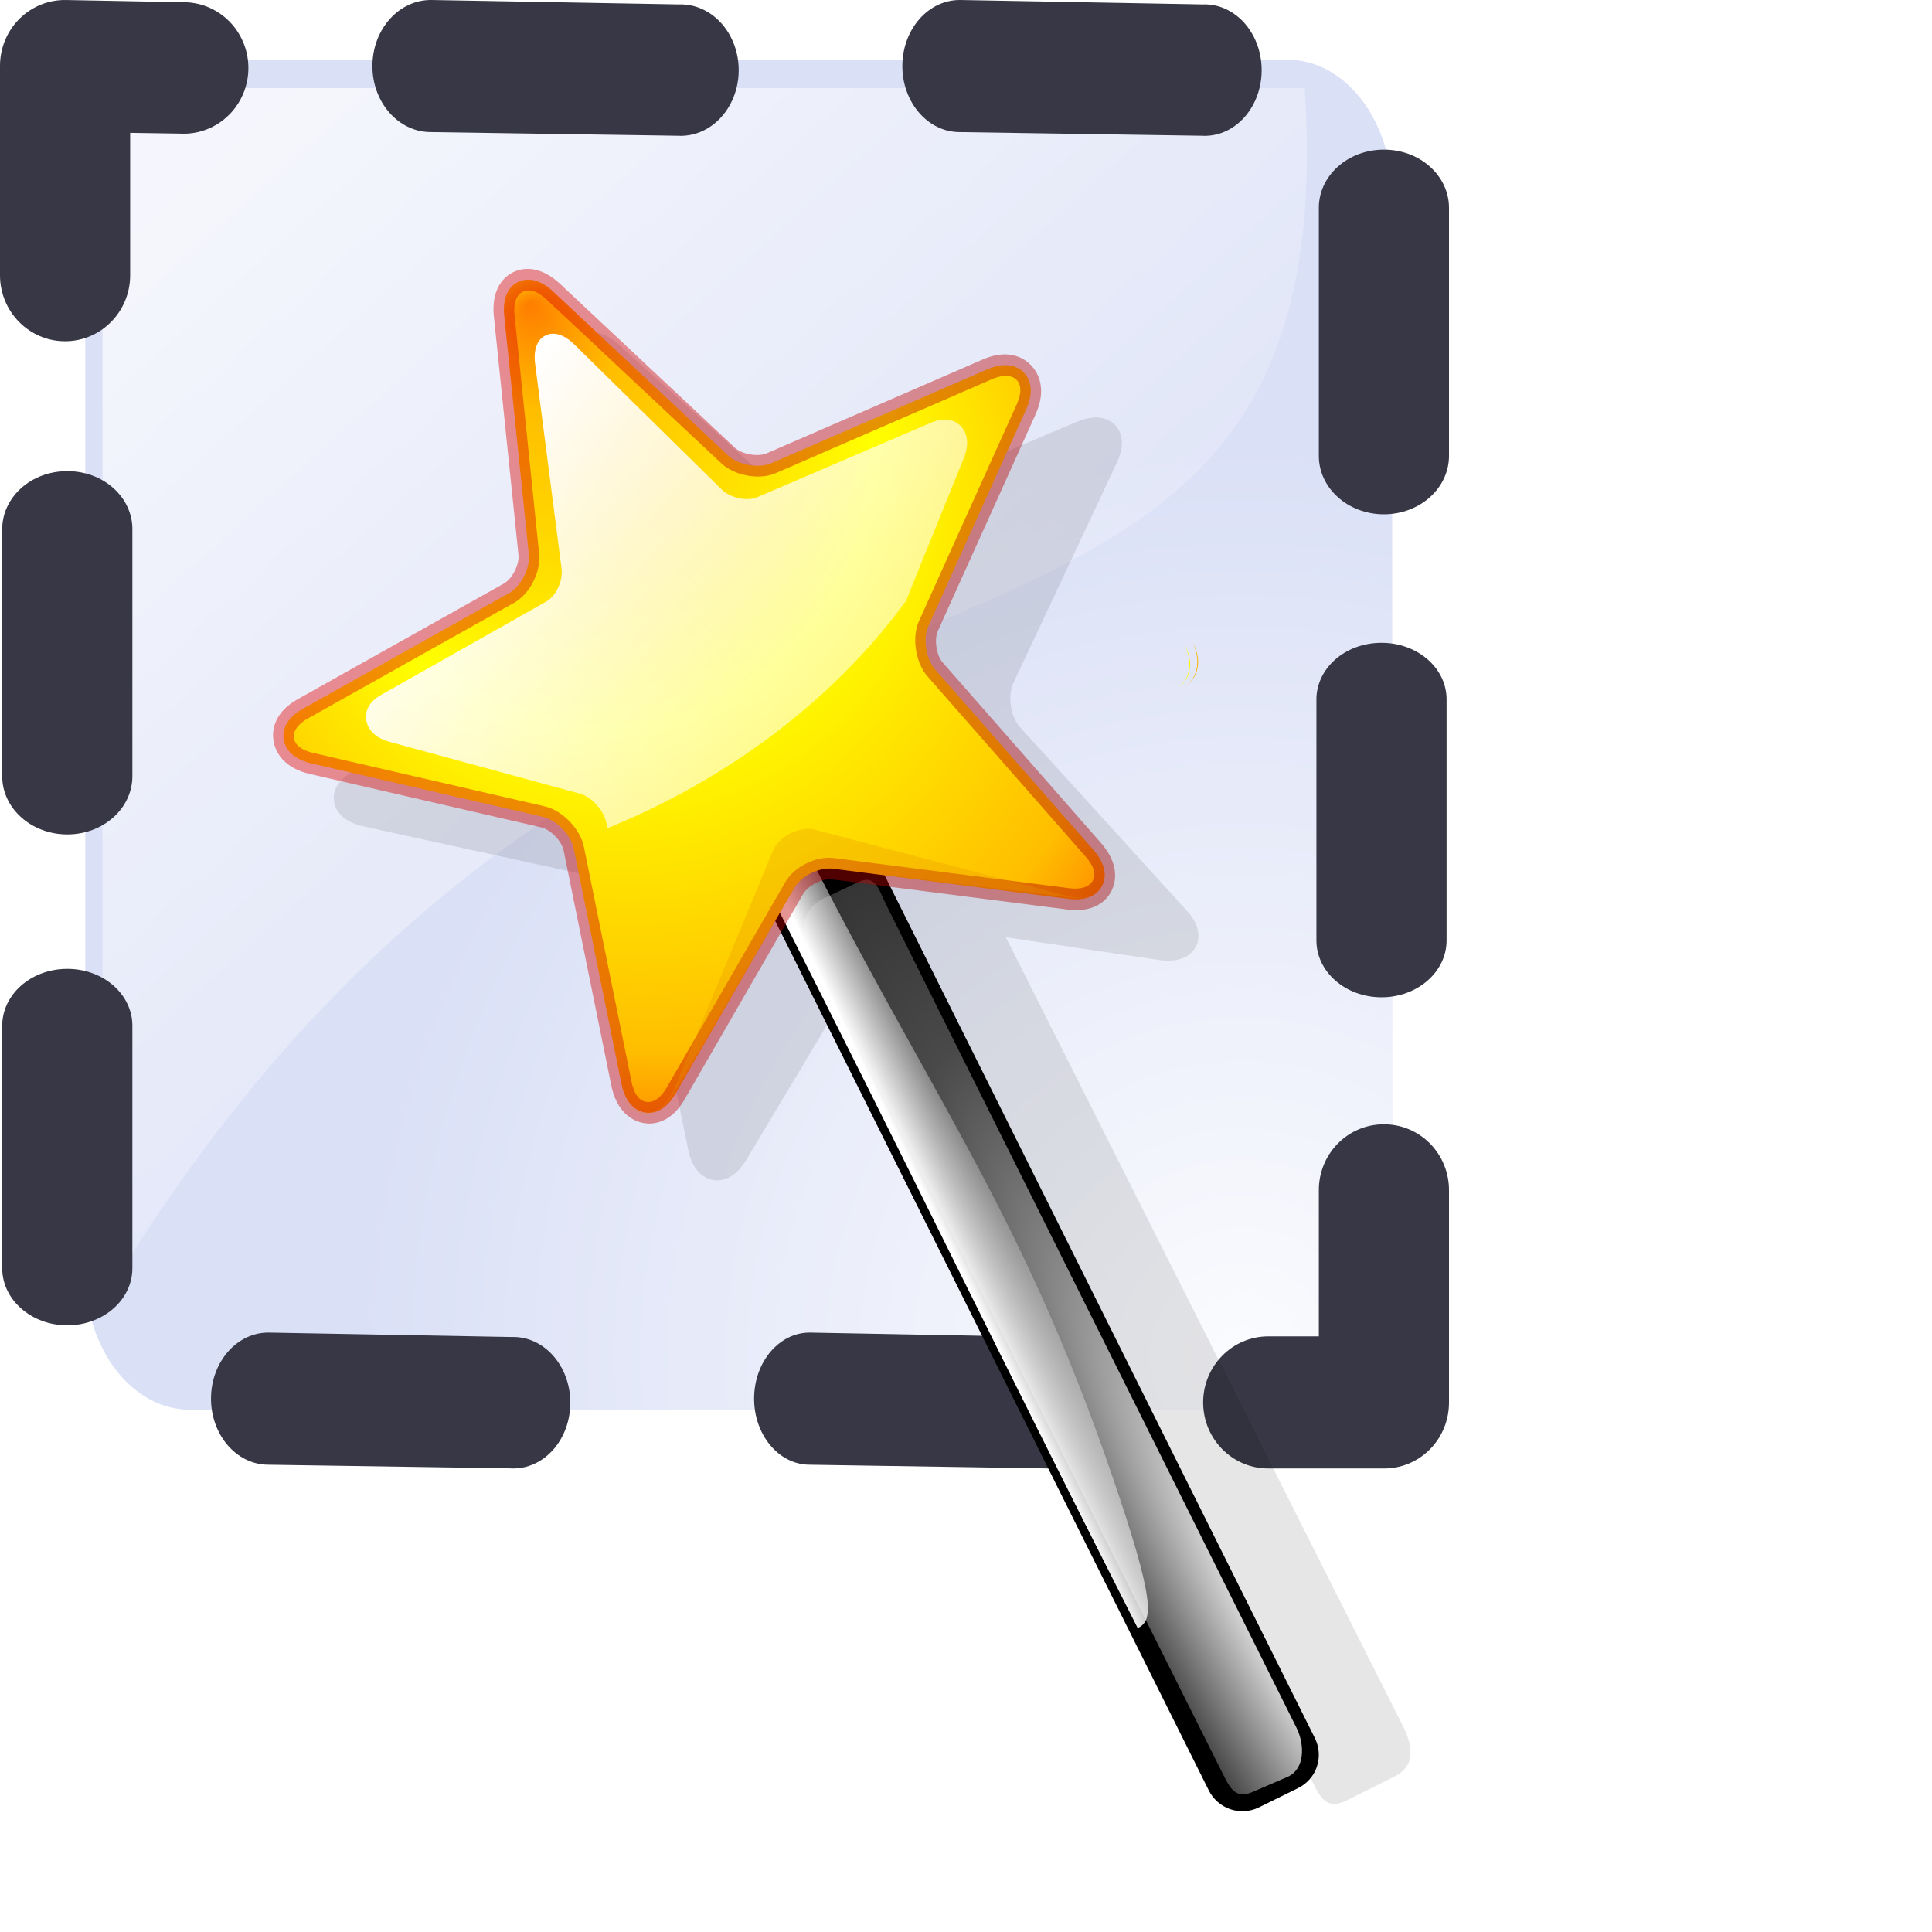
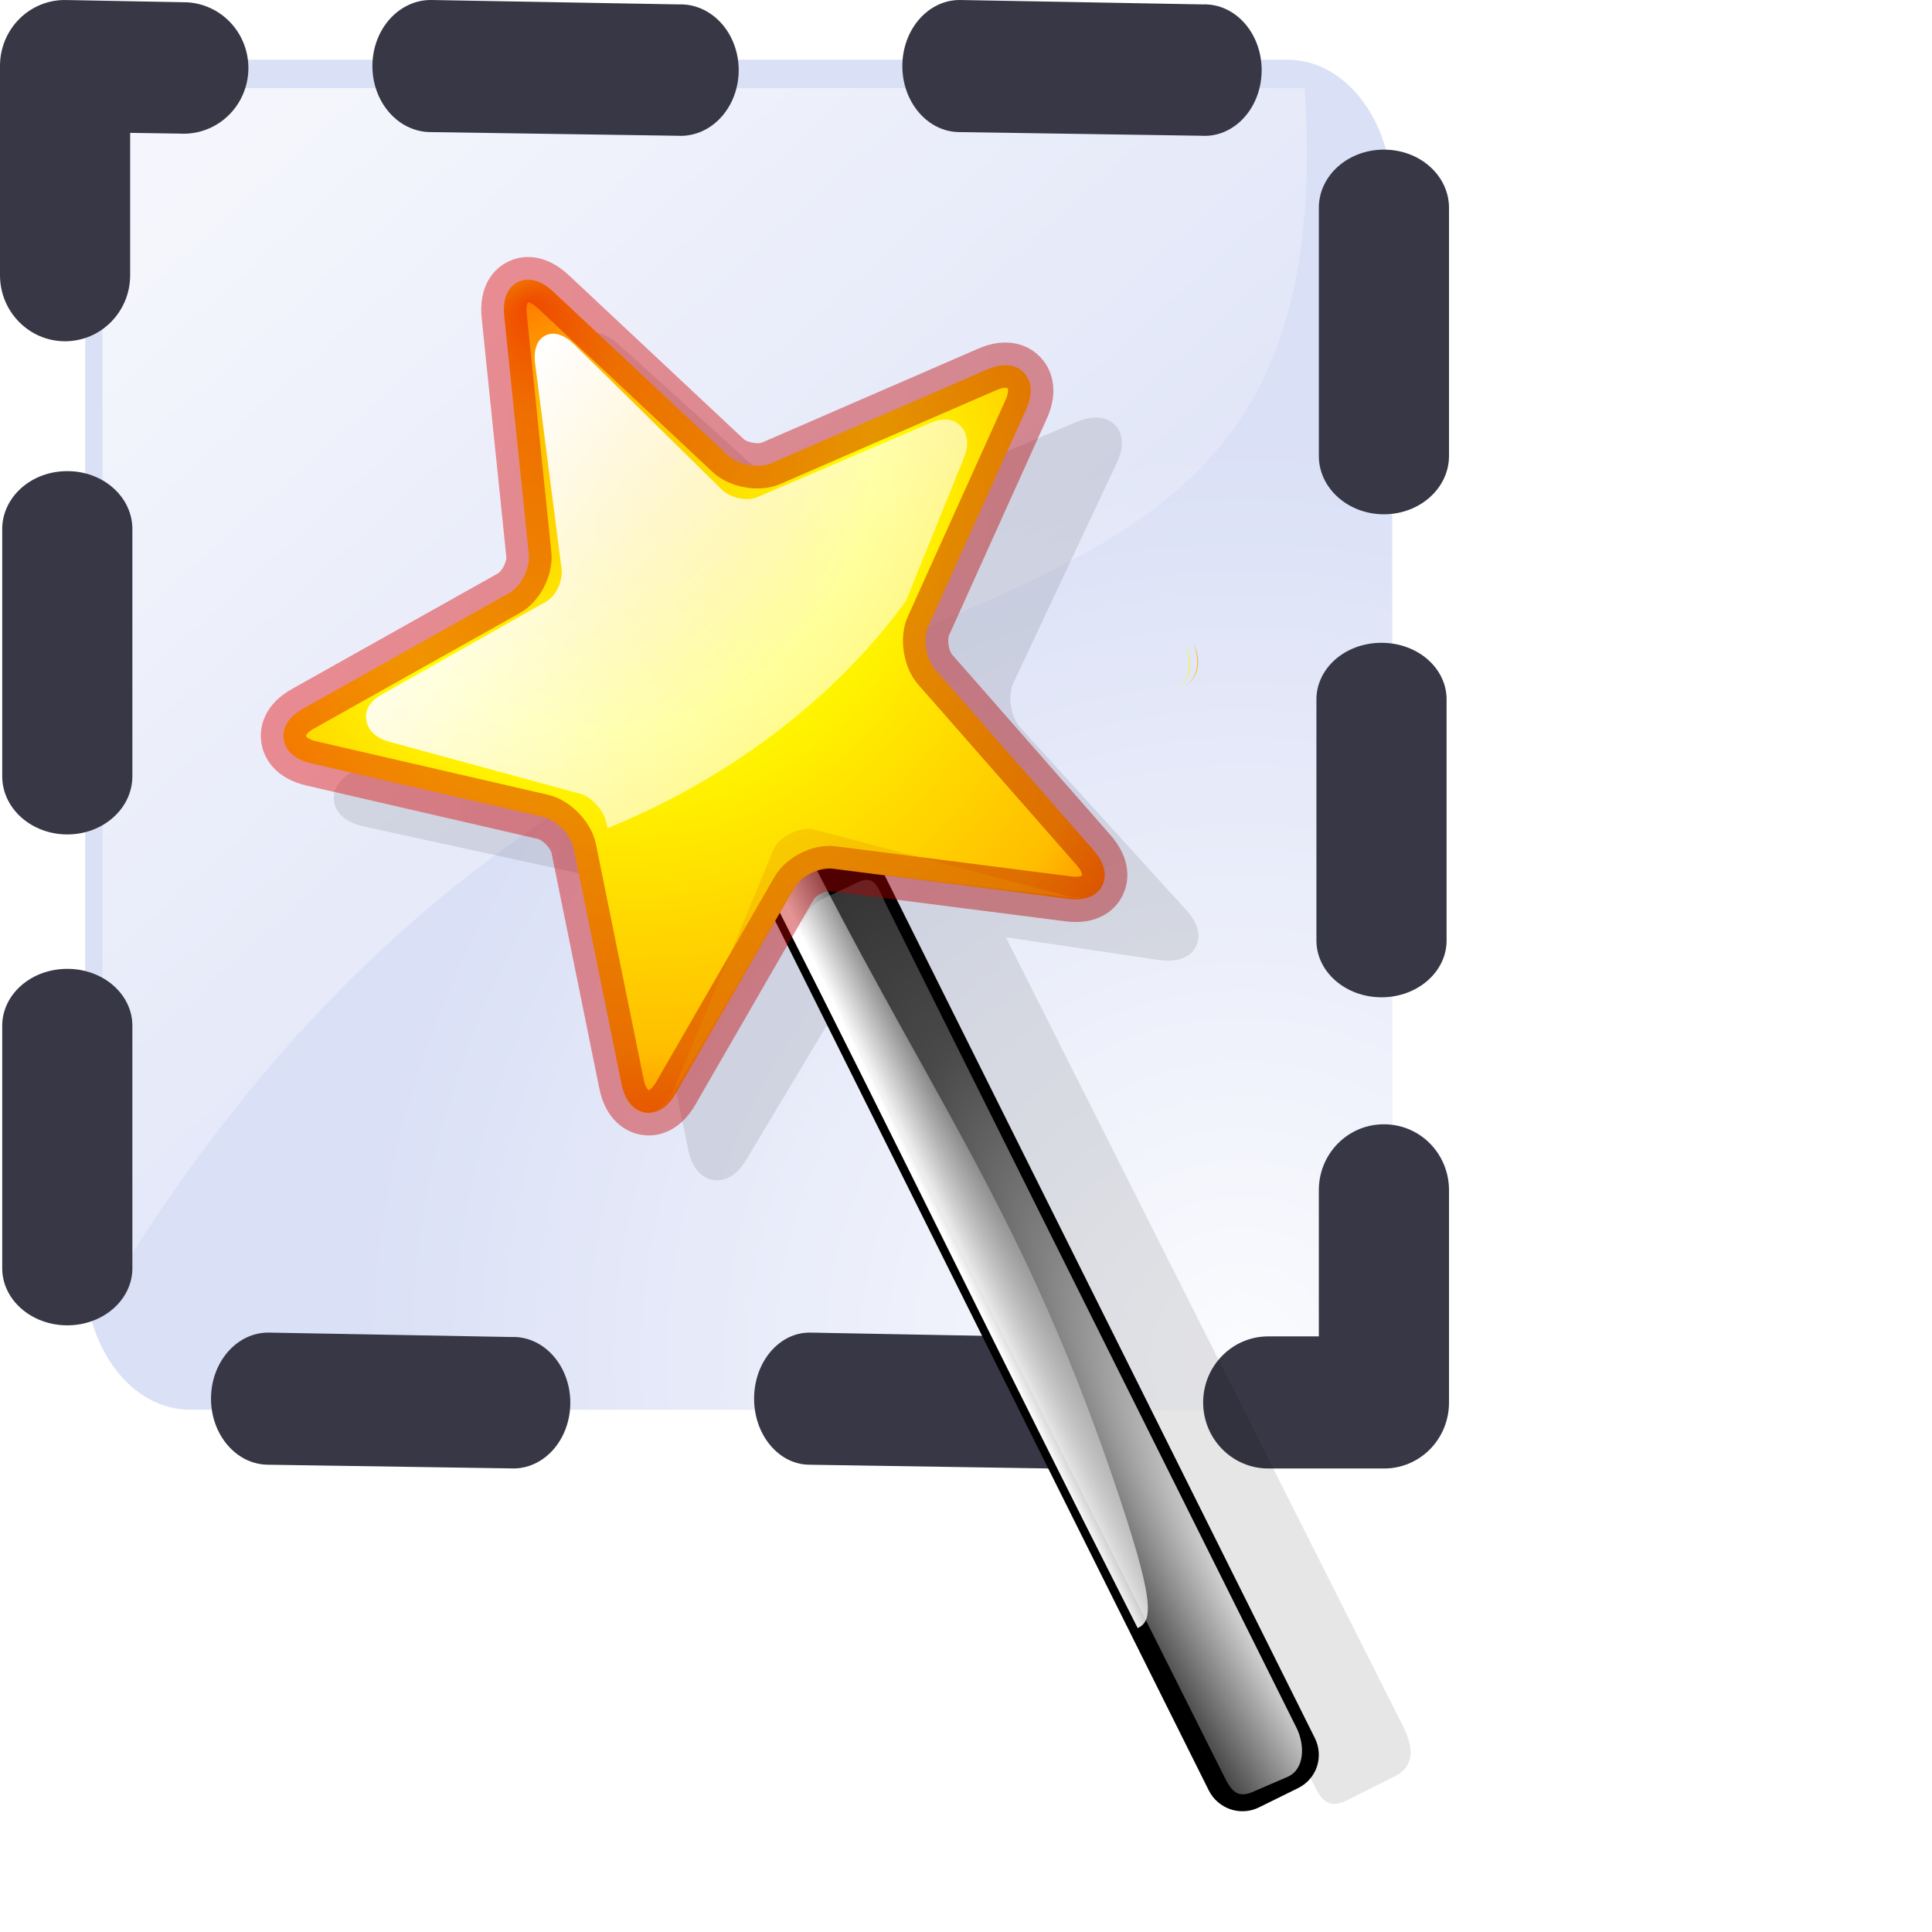
- <svg xmlns="http://www.w3.org/2000/svg" xmlns:xlink="http://www.w3.org/1999/xlink" width="48pt" height="48pt" id="svg6667">
+ <svg xmlns="http://www.w3.org/2000/svg" xmlns:xlink="http://www.w3.org/1999/xlink" id="svg6667" height="48pt" width="48pt">
  <defs id="defs3">
-     <linearGradient y2="139.74" x2="100.606" y1="37.113" x1="100.606" gradientTransform="matrix(0.12861,-6.386046e-2,6.003955e-2,0.117844,48.67348,0.239063)" gradientUnits="userSpaceOnUse" id="linearGradient9044" xlink:href="#XMLID_1_" />
+     <linearGradient xlink:href="#XMLID_1_" id="linearGradient9044" gradientUnits="userSpaceOnUse" gradientTransform="matrix(0.12861,-6.386046e-2,6.003955e-2,0.117844,48.67348,0.239063)" x1="100.606" y1="37.113" x2="100.606" y2="139.74" />
    <linearGradient id="light100to0">
-       <stop id="stop2764" offset="0" style="stop-color:#ffffff;stop-opacity:1;" />
-       <stop id="stop2765" offset="1" style="stop-color:#ffffff;stop-opacity:0;" />
+       <stop style="stop-color:#ffffff;stop-opacity:1;" offset="0" id="stop2764" />
+       <stop style="stop-color:#ffffff;stop-opacity:0;" offset="1" id="stop2765" />
    </linearGradient>
-     <linearGradient y2="436.28" x2="307.076" y1="64.408" x1="146.385" gradientTransform="matrix(9.551850e-2,-3.628389e-2,3.912589e-2,0.105125,27.78007,9.907698)" gradientUnits="userSpaceOnUse" id="linearGradient9043" xlink:href="#light100to0" />
+     <linearGradient xlink:href="#light100to0" id="linearGradient9043" gradientUnits="userSpaceOnUse" gradientTransform="matrix(9.551850e-2,-3.628389e-2,3.912589e-2,0.105125,27.78007,9.907698)" x1="146.385" y1="64.408" x2="307.076" y2="436.28" />
    <linearGradient id="redtodarkred">
-       <stop id="stop3856" offset="0" style="stop-color:#ff0000;stop-opacity:1;" />
-       <stop id="stop3855" offset="1" style="stop-color:#920000;stop-opacity:1;" />
+       <stop style="stop-color:#ff0000;stop-opacity:1;" offset="0" id="stop3856" />
+       <stop style="stop-color:#920000;stop-opacity:1;" offset="1" id="stop3855" />
    </linearGradient>
-     <linearGradient y2="461.308" x2="439.447" y1="27.162" x1="-110.524" gradientTransform="matrix(9.309382e-2,-3.536275e-2,3.639664e-2,9.779137e-2,28.36097,10.40549)" gradientUnits="userSpaceOnUse" id="linearGradient9042" xlink:href="#redtodarkred" />
+     <linearGradient xlink:href="#redtodarkred" id="linearGradient9042" gradientUnits="userSpaceOnUse" gradientTransform="matrix(9.309382e-2,-3.536275e-2,3.639664e-2,9.779137e-2,28.36097,10.40549)" x1="-110.524" y1="27.162" x2="439.447" y2="461.308" />
    <linearGradient id="orangelesstoyelow">
-       <stop id="stop2689" offset="0" style="stop-color:#ff7d00;stop-opacity:1;" />
-       <stop id="stop2690" offset="0.254" style="stop-color:#ffbe00;stop-opacity:1;" />
-       <stop id="stop2691" offset="1" style="stop-color:#ffff00;stop-opacity:1;" />
+       <stop style="stop-color:#ff7d00;stop-opacity:1;" offset="0" id="stop2689" />
+       <stop style="stop-color:#ffbe00;stop-opacity:1;" offset="0.254" id="stop2690" />
+       <stop style="stop-color:#ffff00;stop-opacity:1;" offset="1" id="stop2691" />
    </linearGradient>
-     <radialGradient r="117.686" fy="25.391" fx="189.436" cy="103.611" cx="186.754" spreadMethod="reflect" gradientTransform="matrix(9.250725e-2,-3.513989e-2,3.662747e-2,9.841177e-2,28.36097,10.40549)" gradientUnits="userSpaceOnUse" id="radialGradient9041" xlink:href="#orangelesstoyelow" />
-     <linearGradient y2="139.74" x2="100.606" y1="37.113" x1="100.606" gradientUnits="userSpaceOnUse" id="XMLID_1_">
-       <stop id="stop9" style="stop-color:#FFA700" offset="0" />
-       <stop id="stop11" style="stop-color:#FFFF00" offset="0.691" />
-       <stop id="stop13" style="stop-color:#FFFC00" offset="0.792" />
-       <stop id="stop15" style="stop-color:#FFF400" offset="0.855" />
-       <stop id="stop17" style="stop-color:#FFE500" offset="0.907" />
-       <stop id="stop19" style="stop-color:#FFD100" offset="0.953" />
-       <stop id="stop21" style="stop-color:#FFB700" offset="0.995" />
-       <stop id="stop23" style="stop-color:#FFB300" offset="1" />
-       <midPointStop id="midPointStop25" style="stop-color:#FFA700" offset="0" />
-       <midPointStop id="midPointStop27" style="stop-color:#FFA700" offset="0.5" />
-       <midPointStop id="midPointStop29" style="stop-color:#FFFF00" offset="0.691" />
-       <midPointStop id="midPointStop31" style="stop-color:#FFFF00" offset="0.795" />
-       <midPointStop id="midPointStop33" style="stop-color:#FFB300" offset="1" />
+     <radialGradient xlink:href="#orangelesstoyelow" id="radialGradient9041" gradientUnits="userSpaceOnUse" gradientTransform="matrix(9.250725e-2,-3.513989e-2,3.662747e-2,9.841177e-2,28.36097,10.40549)" spreadMethod="reflect" cx="186.754" cy="103.611" fx="189.436" fy="25.391" r="117.686" />
+     <linearGradient id="XMLID_1_" gradientUnits="userSpaceOnUse" x1="100.606" y1="37.113" x2="100.606" y2="139.74">
+       <stop offset="0" style="stop-color:#FFA700" id="stop9" />
+       <stop offset="0.691" style="stop-color:#FFFF00" id="stop11" />
+       <stop offset="0.792" style="stop-color:#FFFC00" id="stop13" />
+       <stop offset="0.855" style="stop-color:#FFF400" id="stop15" />
+       <stop offset="0.907" style="stop-color:#FFE500" id="stop17" />
+       <stop offset="0.953" style="stop-color:#FFD100" id="stop19" />
+       <stop offset="0.995" style="stop-color:#FFB700" id="stop21" />
+       <stop offset="1" style="stop-color:#FFB300" id="stop23" />
+       <midPointStop offset="0" style="stop-color:#FFA700" id="midPointStop25" />
+       <midPointStop offset="0.5" style="stop-color:#FFA700" id="midPointStop27" />
+       <midPointStop offset="0.691" style="stop-color:#FFFF00" id="midPointStop29" />
+       <midPointStop offset="0.795" style="stop-color:#FFFF00" id="midPointStop31" />
+       <midPointStop offset="1" style="stop-color:#FFB300" id="midPointStop33" />
    </linearGradient>
-     <linearGradient y2="139.74" x2="100.606" y1="37.113" x1="100.606" gradientTransform="matrix(0.380689,-0.189029,0.183421,0.360017,48.0261,-0.411723)" gradientUnits="userSpaceOnUse" id="linearGradient9040" xlink:href="#XMLID_1_" />
+     <linearGradient xlink:href="#XMLID_1_" id="linearGradient9040" gradientUnits="userSpaceOnUse" gradientTransform="matrix(0.380689,-0.189029,0.183421,0.360017,48.0261,-0.411723)" x1="100.606" y1="37.113" x2="100.606" y2="139.74" />
    <linearGradient id="light75to0">
-       <stop id="stop2769" offset="0" style="stop-color:#ffffff;stop-opacity:0.729;" />
-       <stop id="stop2770" offset="1" style="stop-color:#ffffff;stop-opacity:0;" />
+       <stop style="stop-color:#ffffff;stop-opacity:0.729;" offset="0" id="stop2769" />
+       <stop style="stop-color:#ffffff;stop-opacity:0;" offset="1" id="stop2770" />
    </linearGradient>
-     <linearGradient y2="41.796" x2="14.965" y1="21.674" x1="5.683" gradientTransform="matrix(1.104176,4.685122e-16,3.725078e-17,0.490191,43.76188,12.01201)" gradientUnits="userSpaceOnUse" id="linearGradient9039" xlink:href="#light75to0" />
-     <linearGradient y2="-4.401" x2="122.966" y1="0.764" x1="117.481" gradientTransform="matrix(0.583981,-5.632389e-2,0.240585,1.738144,24.49778,48.99001)" gradientUnits="userSpaceOnUse" id="linearGradient9038" xlink:href="#light100to25to0" />
+     <linearGradient xlink:href="#light75to0" id="linearGradient9039" gradientUnits="userSpaceOnUse" gradientTransform="matrix(1.104176,4.685122e-16,3.725078e-17,0.490191,43.76188,12.01201)" x1="5.683" y1="21.674" x2="14.965" y2="41.796" />
+     <linearGradient xlink:href="#light100to25to0" id="linearGradient9038" gradientUnits="userSpaceOnUse" gradientTransform="matrix(0.583981,-5.632389e-2,0.240585,1.738144,24.49778,48.99001)" x1="117.481" y1="0.764" x2="122.966" y2="-4.401" />
    <linearGradient id="light100to25to0">
-       <stop id="stop2785" offset="0" style="stop-color:#ffffff;stop-opacity:1;" />
-       <stop id="stop2786" offset="0.5" style="stop-color:#ffffff;stop-opacity:0.287;" />
-       <stop id="stop2787" offset="1" style="stop-color:#ffffff;stop-opacity:0;" />
+       <stop style="stop-color:#ffffff;stop-opacity:1;" offset="0" id="stop2785" />
+       <stop style="stop-color:#ffffff;stop-opacity:0.287;" offset="0.5" id="stop2786" />
+       <stop style="stop-color:#ffffff;stop-opacity:0;" offset="1" id="stop2787" />
    </linearGradient>
-     <radialGradient r="35.001" fy="30.824" fx="151.53" cy="30.824" cx="151.53" gradientTransform="matrix(0.407853,-0.182096,0.912747,2.044345,1.983478e-13,8.446378e-14)" gradientUnits="userSpaceOnUse" id="radialGradient9037" xlink:href="#light100to25to0" />
+     <radialGradient xlink:href="#light100to25to0" id="radialGradient9037" gradientUnits="userSpaceOnUse" gradientTransform="matrix(0.407853,-0.182096,0.912747,2.044345,1.983478e-13,8.446378e-14)" cx="151.53" cy="30.824" fx="151.53" fy="30.824" r="35.001" />
    <linearGradient id="light90to0">
-       <stop style="stop-color:#ffffff;stop-opacity:0.908;" offset="0" id="stop1890" />
-       <stop style="stop-color:#ffffff;stop-opacity:0;" offset="1" id="stop1892" />
+       <stop id="stop1890" offset="0" style="stop-color:#ffffff;stop-opacity:0.908;" />
+       <stop id="stop1892" offset="1" style="stop-color:#ffffff;stop-opacity:0;" />
    </linearGradient>
-     <linearGradient xlink:href="#light90to0" id="linearGradient9512" gradientTransform="matrix(0.996235,0,0,1.003779,-3.391159,1)" x1="10.878" y1="4.549" x2="39.857" y2="36.874" gradientUnits="userSpaceOnUse" />
-     <radialGradient xlink:href="#light90to0" id="radialGradient10280" gradientTransform="matrix(0.983903,0,0,1.01636,-4,0)" cx="48.488" cy="46.914" fx="48.488" fy="46.914" r="31.678" gradientUnits="userSpaceOnUse" />
-     <linearGradient xlink:href="#light90to0" id="linearGradient1404" gradientUnits="userSpaceOnUse" gradientTransform="matrix(0.996235,0,0,1.003779,-3.391159,1)" x1="10.878" y1="4.549" x2="39.857" y2="36.874" />
-     <radialGradient xlink:href="#light90to0" id="radialGradient1406" gradientUnits="userSpaceOnUse" gradientTransform="matrix(0.983903,0,0,1.01636,-4,1.604619e-16)" cx="48.488" cy="46.914" fx="48.488" fy="46.914" r="31.678" />
-     <radialGradient xlink:href="#light100to25to0" id="radialGradient1408" gradientUnits="userSpaceOnUse" gradientTransform="matrix(0.407853,-0.182096,0.912747,2.044345,2.081419e-13,1.001596e-13)" cx="151.53" cy="30.824" fx="151.53" fy="30.824" r="35.001" />
-     <linearGradient xlink:href="#light100to25to0" id="linearGradient1410" gradientUnits="userSpaceOnUse" gradientTransform="matrix(0.583981,-5.632389e-2,0.240585,1.738144,24.49778,48.99001)" x1="117.481" y1="0.764" x2="122.966" y2="-4.401" />
-     <linearGradient xlink:href="#light75to0" id="linearGradient1412" gradientUnits="userSpaceOnUse" gradientTransform="matrix(1.104176,4.714303e-16,6.190251e-17,0.490191,43.76188,12.01201)" x1="5.683" y1="21.674" x2="14.965" y2="41.796" />
-     <linearGradient xlink:href="#XMLID_1_" id="linearGradient1414" gradientUnits="userSpaceOnUse" gradientTransform="matrix(0.380689,-0.189029,0.183421,0.360017,48.0261,-0.411723)" x1="100.606" y1="37.113" x2="100.606" y2="139.74" />
-     <radialGradient xlink:href="#orangelesstoyelow" id="radialGradient1416" gradientUnits="userSpaceOnUse" gradientTransform="matrix(9.914550e-2,-4.996130e-2,4.628456e-2,9.219560e-2,57.83302,14.82406)" spreadMethod="reflect" cx="186.754" cy="103.611" fx="189.436" fy="25.391" r="117.686" />
-     <linearGradient xlink:href="#redtodarkred" id="linearGradient1418" gradientUnits="userSpaceOnUse" gradientTransform="matrix(9.977416e-2,-5.027814e-2,4.599285e-2,9.161437e-2,57.83302,14.82406)" x1="-110.524" y1="27.162" x2="439.447" y2="461.308" />
-     <linearGradient xlink:href="#light100to0" id="linearGradient1420" gradientUnits="userSpaceOnUse" gradientTransform="matrix(9.551850e-2,-3.628389e-2,3.912589e-2,0.105125,27.78007,9.907698)" x1="146.385" y1="64.408" x2="307.076" y2="436.28" />
-     <linearGradient xlink:href="#XMLID_1_" id="linearGradient1422" gradientUnits="userSpaceOnUse" gradientTransform="matrix(0.12861,-6.386046e-2,6.003955e-2,0.117844,48.67348,0.239063)" x1="100.606" y1="37.113" x2="100.606" y2="139.74" />
-     <linearGradient xlink:href="#light90to0" id="linearGradient1449" gradientUnits="userSpaceOnUse" gradientTransform="matrix(0.996235,0,0,1.003779,-3.391159,1)" x1="10.878" y1="4.549" x2="39.857" y2="36.874" />
-     <radialGradient xlink:href="#light90to0" id="radialGradient1451" gradientUnits="userSpaceOnUse" gradientTransform="matrix(0.983903,0,0,1.01636,-4,1.906434e-16)" cx="48.488" cy="46.914" fx="48.488" fy="46.914" r="31.678" />
+     <linearGradient gradientUnits="userSpaceOnUse" y2="36.874" x2="39.857" y1="4.549" x1="10.878" gradientTransform="matrix(0.996235,0,0,1.003779,-3.391159,1)" id="linearGradient9512" xlink:href="#light90to0" />
+     <radialGradient gradientUnits="userSpaceOnUse" r="31.678" fy="46.914" fx="48.488" cy="46.914" cx="48.488" gradientTransform="matrix(0.983903,0,0,1.01636,-4,0)" id="radialGradient10280" xlink:href="#light90to0" />
+     <linearGradient y2="36.874" x2="39.857" y1="4.549" x1="10.878" gradientTransform="matrix(0.996235,0,0,1.003779,-3.391159,1)" gradientUnits="userSpaceOnUse" id="linearGradient1404" xlink:href="#light90to0" />
+     <radialGradient r="31.678" fy="46.914" fx="48.488" cy="46.914" cx="48.488" gradientTransform="matrix(0.983903,0,0,1.01636,-4,1.604619e-16)" gradientUnits="userSpaceOnUse" id="radialGradient1406" xlink:href="#light90to0" />
+     <linearGradient y2="36.874" x2="39.857" y1="4.549" x1="10.878" gradientTransform="matrix(0.996235,0,0,1.003779,-3.391159,1)" gradientUnits="userSpaceOnUse" id="linearGradient1449" xlink:href="#light90to0" />
+     <radialGradient r="31.678" fy="46.914" fx="48.488" cy="46.914" cx="48.488" gradientTransform="matrix(0.983903,0,0,1.01636,-4,1.906434e-16)" gradientUnits="userSpaceOnUse" id="radialGradient1451" xlink:href="#light90to0" />
+     <linearGradient y2="139.74" x2="100.606" y1="37.113" x1="100.606" gradientTransform="matrix(8.790206e-2,-4.397320e-2,4.402614e-2,8.551897e-2,-2.824205,4.263489)" gradientUnits="userSpaceOnUse" id="linearGradient1373" xlink:href="#XMLID_1_" />
+     <linearGradient y2="436.28" x2="307.076" y1="64.408" x1="146.385" gradientTransform="matrix(6.995425e-2,-3.554481e-2,3.628411e-2,7.145929e-2,3.352522,14.5743)" gradientUnits="userSpaceOnUse" id="linearGradient1376" xlink:href="#light100to0" />
+     <radialGradient r="117.686" fy="25.391" fx="189.436" cy="103.611" cx="186.754" spreadMethod="reflect" gradientTransform="matrix(6.774892e-2,-3.442414e-2,3.396713e-2,6.689590e-2,3.82363,14.87319)" gradientUnits="userSpaceOnUse" id="radialGradient1379" xlink:href="#orangelesstoyelow" />
+     <linearGradient y2="461.308" x2="439.447" y1="27.162" x1="-110.524" gradientTransform="matrix(6.817850e-2,-3.464245e-2,3.375305e-2,6.647417e-2,3.82363,14.87319)" gradientUnits="userSpaceOnUse" id="linearGradient1381" xlink:href="#redtodarkred" />
+     <linearGradient y2="139.74" x2="100.606" y1="37.113" x1="100.606" gradientTransform="matrix(0.260192,-0.130162,0.1345,0.261263,-3.286365,3.786571)" gradientUnits="userSpaceOnUse" id="linearGradient1384" xlink:href="#XMLID_1_" />
+     <linearGradient y2="41.796" x2="14.965" y1="21.674" x1="5.683" gradientTransform="matrix(0.835329,-0.110198,3.117020e-2,0.351418,15.57686,14.48787)" gradientUnits="userSpaceOnUse" id="linearGradient1387" xlink:href="#light75to0" />
+     <linearGradient y2="-4.401" x2="122.966" y1="0.764" x1="117.481" gradientTransform="matrix(0.40387,-3.186289e-2,0.202056,1.251879,-18.60353,38.92099)" gradientUnits="userSpaceOnUse" id="linearGradient1390" xlink:href="#light100to25to0" />
+     <radialGradient r="35.001" fy="30.824" fx="151.53" cy="30.824" cx="151.53" gradientTransform="matrix(0.201201,-0.119627,0.66123,1.141715,-7.922129,37.75689)" gradientUnits="userSpaceOnUse" id="radialGradient1393" xlink:href="#light100to25to0" />
  </defs>
  <g id="layer1">
-     <g id="g1358" transform="matrix(0.941176,0,0,0.941176,-2.108238e-7,9.521171e-2)">
-       <path style="opacity:0.794;fill:#0028c6;fill-opacity:0.181;stroke:#000000;stroke-width:0;stroke-linecap:round;stroke-linejoin:round;stroke-miterlimit:4;stroke-dashoffset:0;stroke-opacity:0.035" d="M 6.687,2 L 45.313,2 C 47.356,2 49,4.143 49,6.805 L 49,44.712 C 49,47.374 47.356,49.517 45.313,49.517 L 6.687,49.517 C 4.644,49.517 3,47.374 3,44.712 L 3,6.805 C 3,4.143 4.644,2 6.687,2 z " id="rect7971" />
-       <path style="opacity:0.794;fill:url(#linearGradient1449);fill-opacity:1;stroke:#000000;stroke-width:0;stroke-linecap:round;stroke-linejoin:round;stroke-miterlimit:4;stroke-dashoffset:0;stroke-opacity:0.035" d="M 7.296,3 L 45.922,3 C 47.58,28.373 22.446,14.159 3.609,45.712 L 3.609,7.805 C 3.609,5.143 5.253,3 7.296,3 z " id="path8746" />
-       <path style="opacity:0.972;fill:url(#radialGradient1451);fill-opacity:1;stroke:#000000;stroke-width:0;stroke-linecap:round;stroke-linejoin:round;stroke-miterlimit:4;stroke-dashoffset:0;stroke-opacity:0.035" d="M 6.687,2 L 45.313,2 C 47.356,2 49,4.143 49,6.805 L 49,44.712 C 49,47.374 47.356,49.517 45.313,49.517 L 6.687,49.517 C 4.644,49.517 3,47.374 3,44.712 L 3,6.805 C 3,4.143 4.644,2 6.687,2 z " id="path9514" />
-       <path style="fill:#373745;fill-opacity:1;fill-rule:evenodd;stroke:none;stroke-width:5.6;stroke-linecap:round;stroke-linejoin:round;stroke-miterlimit:4;stroke-opacity:1" d="M 2.341,-0.1 C 1.724,-0.117 1.127,0.121 0.686,0.559 C 0.245,0.997 -0.003,1.598 2.5672780e-05,2.224 L 2.5672780e-05,9.586 C 2.5672780e-05,10.87 1.025,11.91 2.29,11.91 C 3.555,11.91 4.581,10.87 4.581,9.586 L 4.581,4.575 L 6.311,4.601 C 7.148,4.657 7.948,4.243 8.394,3.522 C 8.84,2.801 8.86,1.89 8.446,1.149 C 8.032,0.409 7.252,-0.041 6.413,-0.023 L 2.341,-0.1 z " id="path7697" />
-       <path style="fill:#373745;fill-opacity:1;fill-rule:evenodd;stroke:none;stroke-width:5.6;stroke-linecap:round;stroke-linejoin:round;stroke-miterlimit:4;stroke-opacity:1" d="M 33.798,-0.101 C 32.685,-0.115 31.773,0.914 31.76,2.198 C 31.748,3.482 32.64,4.534 33.753,4.548 L 42.282,4.677 C 43.02,4.728 43.723,4.306 44.11,3.578 C 44.497,2.851 44.506,1.937 44.133,1.2 C 43.76,0.463 43.066,0.023 42.327,0.054 L 33.798,-0.101 z " id="path7695" />
-       <path style="fill:#373745;fill-opacity:1;fill-rule:evenodd;stroke:none;stroke-width:5.6;stroke-linecap:round;stroke-linejoin:round;stroke-miterlimit:4;stroke-opacity:1" d="M 48.684,5.166 C 48.076,5.17 47.494,5.392 47.069,5.782 C 46.643,6.172 46.409,6.699 46.419,7.245 L 46.419,15.945 C 46.419,17.08 47.444,18 48.709,18 C 49.974,18 51,17.08 51,15.945 L 51,7.245 C 51.009,6.691 50.769,6.157 50.332,5.766 C 49.896,5.374 49.301,5.158 48.684,5.166 L 48.684,5.166 z " id="path1937" />
-       <path style="fill:#373745;fill-opacity:1;fill-rule:evenodd;stroke:none;stroke-width:5.6;stroke-linecap:round;stroke-linejoin:round;stroke-miterlimit:4;stroke-opacity:1" d="M 48.684,39.471 C 48.076,39.475 47.494,39.725 47.069,40.167 C 46.643,40.608 46.409,41.204 46.419,41.821 L 46.419,46.935 L 44.638,46.935 C 43.373,46.935 42.347,47.976 42.347,49.26 C 42.347,50.544 43.373,51.585 44.638,51.585 L 48.709,51.585 C 49.318,51.588 49.902,51.343 50.332,50.907 C 50.762,50.47 51.002,49.878 51,49.26 L 51,41.821 C 51.009,41.195 50.769,40.591 50.332,40.148 C 49.896,39.705 49.301,39.461 48.684,39.471 z " id="path7691" />
-       <path style="fill:#373745;fill-opacity:1;fill-rule:evenodd;stroke:none;stroke-width:5.6;stroke-linecap:round;stroke-linejoin:round;stroke-miterlimit:4;stroke-opacity:1" d="M 15.185,-0.101 C 14.05,-0.115 13.121,0.914 13.108,2.198 C 13.095,3.482 14.005,4.534 15.139,4.548 L 23.834,4.677 C 24.587,4.728 25.303,4.306 25.698,3.578 C 26.092,2.851 26.101,1.937 25.721,1.2 C 25.341,0.463 24.633,0.023 23.88,0.054 L 15.185,-0.101 z " id="path7735" />
-       <path style="fill:#373745;fill-opacity:1;fill-rule:evenodd;stroke:none;stroke-width:5.6;stroke-linecap:round;stroke-linejoin:round;stroke-miterlimit:4;stroke-opacity:1" d="M 28.517,46.802 C 27.438,46.788 26.554,47.817 26.542,49.101 C 26.53,50.385 27.395,51.437 28.474,51.452 L 36.744,51.581 C 37.46,51.631 38.141,51.209 38.516,50.482 C 38.892,49.754 38.9,48.84 38.539,48.103 C 38.177,47.366 37.504,46.926 36.787,46.957 L 28.517,46.802 z " id="path7745" />
-       <path style="fill:#373745;fill-opacity:1;fill-rule:evenodd;stroke:none;stroke-width:5.6;stroke-linecap:round;stroke-linejoin:round;stroke-miterlimit:4;stroke-opacity:1" d="M 9.464,46.802 C 8.352,46.788 7.44,47.817 7.427,49.101 C 7.415,50.385 8.307,51.437 9.42,51.452 L 17.949,51.581 C 18.687,51.631 19.39,51.209 19.777,50.482 C 20.164,49.754 20.173,48.84 19.8,48.103 C 19.427,47.366 18.733,46.926 17.994,46.957 L 9.464,46.802 z " id="path7751" />
-       <path style="fill:#373745;fill-opacity:1;fill-rule:evenodd;stroke:none;stroke-width:5.6;stroke-linecap:round;stroke-linejoin:round;stroke-miterlimit:4;stroke-opacity:1" d="M 48.599,22.524 C 47.991,22.528 47.409,22.743 46.984,23.122 C 46.559,23.502 46.325,24.014 46.334,24.544 L 46.334,33.002 C 46.334,34.105 47.36,35 48.625,35 C 49.89,35 50.915,34.105 50.915,33.002 L 50.915,24.544 C 50.925,24.006 50.684,23.487 50.247,23.106 C 49.811,22.726 49.216,22.516 48.599,22.524 L 48.599,22.524 z " id="path7765" />
-       <path style="fill:#373745;fill-opacity:1;fill-rule:evenodd;stroke:none;stroke-width:5.6;stroke-linecap:round;stroke-linejoin:round;stroke-miterlimit:4;stroke-opacity:1" d="M 2.343,16.482 C 1.735,16.485 1.153,16.706 0.728,17.095 C 0.303,17.484 0.069,18.008 0.078,18.552 L 0.078,27.22 C 0.078,28.351 1.104,29.268 2.369,29.268 C 3.634,29.268 4.659,28.351 4.659,27.22 L 4.659,18.552 C 4.669,18 4.428,17.469 3.991,17.079 C 3.555,16.688 2.96,16.473 2.343,16.482 L 2.343,16.482 z " id="path7775" />
-       <path style="fill:#373745;fill-opacity:1;fill-rule:evenodd;stroke:none;stroke-width:5.6;stroke-linecap:round;stroke-linejoin:round;stroke-miterlimit:4;stroke-opacity:1" d="M 2.343,34 C 1.735,34.004 1.153,34.22 0.728,34.602 C 0.303,34.983 0.069,35.498 0.078,36.032 L 0.078,44.537 C 0.078,45.646 1.104,46.546 2.369,46.546 C 3.634,46.546 4.659,45.646 4.659,44.537 L 4.659,36.032 C 4.669,35.49 4.428,34.969 3.991,34.586 C 3.555,34.203 2.96,33.992 2.343,34 L 2.343,34 z " id="path7781" />
+     <g transform="matrix(0.941176,0,0,0.941176,-2.108238e-7,9.521171e-2)" id="g1358">
+       <path id="rect7971" d="M 6.687,2 L 45.313,2 C 47.356,2 49,4.143 49,6.805 L 49,44.712 C 49,47.374 47.356,49.517 45.313,49.517 L 6.687,49.517 C 4.644,49.517 3,47.374 3,44.712 L 3,6.805 C 3,4.143 4.644,2 6.687,2 z " style="opacity:0.794;fill:#0028c6;fill-opacity:0.181;stroke:#000000;stroke-width:0;stroke-linecap:round;stroke-linejoin:round;stroke-miterlimit:4;stroke-dashoffset:0;stroke-opacity:0.035" />
+       <path id="path8746" d="M 7.296,3 L 45.922,3 C 47.58,28.373 22.446,14.159 3.609,45.712 L 3.609,7.805 C 3.609,5.143 5.253,3 7.296,3 z " style="opacity:0.794;fill:url(#linearGradient1449);fill-opacity:1;stroke:#000000;stroke-width:0;stroke-linecap:round;stroke-linejoin:round;stroke-miterlimit:4;stroke-dashoffset:0;stroke-opacity:0.035" />
+       <path id="path9514" d="M 6.687,2 L 45.313,2 C 47.356,2 49,4.143 49,6.805 L 49,44.712 C 49,47.374 47.356,49.517 45.313,49.517 L 6.687,49.517 C 4.644,49.517 3,47.374 3,44.712 L 3,6.805 C 3,4.143 4.644,2 6.687,2 z " style="opacity:0.972;fill:url(#radialGradient1451);fill-opacity:1;stroke:#000000;stroke-width:0;stroke-linecap:round;stroke-linejoin:round;stroke-miterlimit:4;stroke-dashoffset:0;stroke-opacity:0.035" />
+       <path id="path7697" d="M 2.341,-0.1 C 1.724,-0.117 1.127,0.121 0.686,0.559 C 0.245,0.997 -0.003,1.598 2.5672780e-05,2.224 L 2.5672780e-05,9.586 C 2.5672780e-05,10.87 1.025,11.91 2.29,11.91 C 3.555,11.91 4.581,10.87 4.581,9.586 L 4.581,4.575 L 6.311,4.601 C 7.148,4.657 7.948,4.243 8.394,3.522 C 8.84,2.801 8.86,1.89 8.446,1.149 C 8.032,0.409 7.252,-0.041 6.413,-0.023 L 2.341,-0.1 z " style="fill:#373745;fill-opacity:1;fill-rule:evenodd;stroke:none;stroke-width:5.6;stroke-linecap:round;stroke-linejoin:round;stroke-miterlimit:4;stroke-opacity:1" />
+       <path id="path7695" d="M 33.798,-0.101 C 32.685,-0.115 31.773,0.914 31.76,2.198 C 31.748,3.482 32.64,4.534 33.753,4.548 L 42.282,4.677 C 43.02,4.728 43.723,4.306 44.11,3.578 C 44.497,2.851 44.506,1.937 44.133,1.2 C 43.76,0.463 43.066,0.023 42.327,0.054 L 33.798,-0.101 z " style="fill:#373745;fill-opacity:1;fill-rule:evenodd;stroke:none;stroke-width:5.6;stroke-linecap:round;stroke-linejoin:round;stroke-miterlimit:4;stroke-opacity:1" />
+       <path id="path1937" d="M 48.684,5.166 C 48.076,5.17 47.494,5.392 47.069,5.782 C 46.643,6.172 46.409,6.699 46.419,7.245 L 46.419,15.945 C 46.419,17.08 47.444,18 48.709,18 C 49.974,18 51,17.08 51,15.945 L 51,7.245 C 51.009,6.691 50.769,6.157 50.332,5.766 C 49.896,5.374 49.301,5.158 48.684,5.166 L 48.684,5.166 z " style="fill:#373745;fill-opacity:1;fill-rule:evenodd;stroke:none;stroke-width:5.6;stroke-linecap:round;stroke-linejoin:round;stroke-miterlimit:4;stroke-opacity:1" />
+       <path id="path7691" d="M 48.684,39.471 C 48.076,39.475 47.494,39.725 47.069,40.167 C 46.643,40.608 46.409,41.204 46.419,41.821 L 46.419,46.935 L 44.638,46.935 C 43.373,46.935 42.347,47.976 42.347,49.26 C 42.347,50.544 43.373,51.585 44.638,51.585 L 48.709,51.585 C 49.318,51.588 49.902,51.343 50.332,50.907 C 50.762,50.47 51.002,49.878 51,49.26 L 51,41.821 C 51.009,41.195 50.769,40.591 50.332,40.148 C 49.896,39.705 49.301,39.461 48.684,39.471 z " style="fill:#373745;fill-opacity:1;fill-rule:evenodd;stroke:none;stroke-width:5.6;stroke-linecap:round;stroke-linejoin:round;stroke-miterlimit:4;stroke-opacity:1" />
+       <path id="path7735" d="M 15.185,-0.101 C 14.05,-0.115 13.121,0.914 13.108,2.198 C 13.095,3.482 14.005,4.534 15.139,4.548 L 23.834,4.677 C 24.587,4.728 25.303,4.306 25.698,3.578 C 26.092,2.851 26.101,1.937 25.721,1.2 C 25.341,0.463 24.633,0.023 23.88,0.054 L 15.185,-0.101 z " style="fill:#373745;fill-opacity:1;fill-rule:evenodd;stroke:none;stroke-width:5.6;stroke-linecap:round;stroke-linejoin:round;stroke-miterlimit:4;stroke-opacity:1" />
+       <path id="path7745" d="M 28.517,46.802 C 27.438,46.788 26.554,47.817 26.542,49.101 C 26.53,50.385 27.395,51.437 28.474,51.452 L 36.744,51.581 C 37.46,51.631 38.141,51.209 38.516,50.482 C 38.892,49.754 38.9,48.84 38.539,48.103 C 38.177,47.366 37.504,46.926 36.787,46.957 L 28.517,46.802 z " style="fill:#373745;fill-opacity:1;fill-rule:evenodd;stroke:none;stroke-width:5.6;stroke-linecap:round;stroke-linejoin:round;stroke-miterlimit:4;stroke-opacity:1" />
+       <path id="path7751" d="M 9.464,46.802 C 8.352,46.788 7.44,47.817 7.427,49.101 C 7.415,50.385 8.307,51.437 9.42,51.452 L 17.949,51.581 C 18.687,51.631 19.39,51.209 19.777,50.482 C 20.164,49.754 20.173,48.84 19.8,48.103 C 19.427,47.366 18.733,46.926 17.994,46.957 L 9.464,46.802 z " style="fill:#373745;fill-opacity:1;fill-rule:evenodd;stroke:none;stroke-width:5.6;stroke-linecap:round;stroke-linejoin:round;stroke-miterlimit:4;stroke-opacity:1" />
+       <path id="path7765" d="M 48.599,22.524 C 47.991,22.528 47.409,22.743 46.984,23.122 C 46.559,23.502 46.325,24.014 46.334,24.544 L 46.334,33.002 C 46.334,34.105 47.36,35 48.625,35 C 49.89,35 50.915,34.105 50.915,33.002 L 50.915,24.544 C 50.925,24.006 50.684,23.487 50.247,23.106 C 49.811,22.726 49.216,22.516 48.599,22.524 L 48.599,22.524 z " style="fill:#373745;fill-opacity:1;fill-rule:evenodd;stroke:none;stroke-width:5.6;stroke-linecap:round;stroke-linejoin:round;stroke-miterlimit:4;stroke-opacity:1" />
+       <path id="path7775" d="M 2.343,16.482 C 1.735,16.485 1.153,16.706 0.728,17.095 C 0.303,17.484 0.069,18.008 0.078,18.552 L 0.078,27.22 C 0.078,28.351 1.104,29.268 2.369,29.268 C 3.634,29.268 4.659,28.351 4.659,27.22 L 4.659,18.552 C 4.669,18 4.428,17.469 3.991,17.079 C 3.555,16.688 2.96,16.473 2.343,16.482 L 2.343,16.482 z " style="fill:#373745;fill-opacity:1;fill-rule:evenodd;stroke:none;stroke-width:5.6;stroke-linecap:round;stroke-linejoin:round;stroke-miterlimit:4;stroke-opacity:1" />
+       <path id="path7781" d="M 2.343,34 C 1.735,34.004 1.153,34.22 0.728,34.602 C 0.303,34.983 0.069,35.498 0.078,36.032 L 0.078,44.537 C 0.078,45.646 1.104,46.546 2.369,46.546 C 3.634,46.546 4.659,45.646 4.659,44.537 L 4.659,36.032 C 4.669,35.49 4.428,34.969 3.991,34.586 C 3.555,34.203 2.96,33.992 2.343,34 L 2.343,34 z " style="fill:#373745;fill-opacity:1;fill-rule:evenodd;stroke:none;stroke-width:5.6;stroke-linecap:round;stroke-linejoin:round;stroke-miterlimit:4;stroke-opacity:1" />
    </g>
-     <g transform="matrix(0.693534,1.470784e-2,2.025279e-2,0.718203,-36.58576,3.375911)" id="g5319">
-       <path transform="matrix(1.095529,-0.161395,6.257485e-2,0.996904,26.11163,9.028099)" id="path1816" d="M 49.642,8 C 49.372,7.924 49.144,7.974 48.998,8.026 C 48.707,8.129 48.209,8.463 48.224,9.521 L 48.379,20.736 C 48.387,21.391 47.896,22.199 47.322,22.438 L 37.474,26.537 C 36.545,26.917 36.449,27.501 36.468,27.826 C 36.487,28.151 36.675,28.771 37.654,29.141 L 47.992,33.034 C 48.593,33.264 49.183,34.029 49.256,34.684 L 50.467,45.899 C 50.584,46.955 51.119,47.296 51.421,47.394 C 51.725,47.491 52.327,47.529 52.917,46.698 L 59.156,37.881 C 59.195,37.824 59.285,37.803 59.336,37.752 L 74.961,78.234 C 75.291,79.14 75.465,79.915 76.477,79.546 L 78.617,78.747 C 79.628,78.378 79.517,77.407 79.187,76.501 L 65.024,38.071 L 71.608,40.046 C 72.609,40.315 73.039,39.925 73.206,39.66 C 73.374,39.394 73.563,38.813 72.949,37.932 L 66.452,28.574 C 66.08,28.037 66.018,27.052 66.323,26.511 L 71.66,17.049 C 72.161,16.158 71.911,15.584 71.711,15.322 C 71.511,15.06 71.028,14.676 70.061,14.961 L 59.8,18.003 C 59.214,18.177 58.313,17.884 57.892,17.385 L 50.57,8.696 C 50.225,8.287 49.913,8.076 49.642,8 z " style="fill:#000000;fill-opacity:0.1;stroke:none;stroke-width:0.331;stroke-linejoin:round;stroke-miterlimit:4;stroke-opacity:0.087" />
-       <path id="rect1353" d="M 65.926,8.908 L 68.692,8.908 C 69.997,8.908 71.048,9.849 71.048,11.017 L 71.048,68.74 C 71.048,69.908 69.997,70.849 68.692,70.849 L 65.926,70.849 C 64.62,70.849 63.57,69.908 63.57,68.74 L 63.57,11.017 C 63.57,9.849 64.62,8.908 65.926,8.908 z " style="fill:#000000;fill-opacity:1;stroke:none;stroke-width:0.962;stroke-linecap:round;stroke-linejoin:round;stroke-miterlimit:4;stroke-dashoffset:0;stroke-opacity:0.037" transform="matrix(0.687595,-0.33629,0.35803,0.727112,39.95577,47.0526)" />
-       <path transform="matrix(0.76865,-6.678086e-2,0.100746,0.798325,39.95577,47.0526)" id="path1976" d="M 67.698,-9.564 L 70.049,-10.383 C 71.159,-10.769 71.22,-9.961 71.566,-8.968 L 89.274,39.602 C 89.62,40.596 89.402,41.946 88.292,42.332 L 86.107,43.02 C 84.998,43.406 84.672,42.988 84.326,41.995 L 66.32,-7.074 C 65.974,-8.067 66.589,-9.178 67.698,-9.564 z " style="fill:url(#radialGradient1408);fill-opacity:1;stroke:none;stroke-width:0.962;stroke-linecap:round;stroke-linejoin:round;stroke-miterlimit:4;stroke-dashoffset:0;stroke-opacity:0.037" />
-       <path id="path2607" d="M 89.796,31.583 C 95.587,43.397 99.978,48.745 104.047,61.112 C 106.011,67.081 105.841,67.882 105.102,68.243 C 98.304,54.679 95.12,47.849 88.321,34.285 C 88.977,33.494 89.14,32.374 89.796,31.583 z " style="fill:url(#linearGradient1410);fill-opacity:1;fill-rule:evenodd;stroke:none;stroke-width:0.254pt;stroke-linecap:butt;stroke-linejoin:miter;stroke-opacity:1" />
-       <path transform="matrix(1.095529,-0.161395,6.257485e-2,0.996904,26.11163,9.028099)" id="path6094" d="M 48.812,26.089 C 48.813,25.635 48.815,25.181 48.817,24.727 C 48.818,24.273 48.82,23.819 48.822,23.365 C 48.813,22.872 48.952,22.571 49.338,22.541 C 50.618,22.536 51.898,22.531 53.179,22.527 C 54.459,22.522 55.739,22.518 57.02,22.513 C 56.963,23.975 51.486,23.674 50.722,23.76 C 49.32,23.918 50.362,25.555 48.812,26.089 z " style="fill:url(#linearGradient1412);fill-opacity:1;fill-rule:evenodd;stroke:none;stroke-width:0.013;stroke-linecap:butt;stroke-linejoin:miter;stroke-miterlimit:4;stroke-opacity:1" />
-       <path style="fill:url(#linearGradient1414)" id="path1106" d="M 108.722,24.316 C 108.625,24.51 108.443,24.763 108.11,24.939 C 108.444,24.764 108.632,24.524 108.735,24.341 C 108.896,24.055 109.05,23.524 108.68,22.837 C 108.989,23.521 108.862,24.033 108.722,24.316 z " />
-       <path style="fill:url(#radialGradient1416);stroke:url(#linearGradient1418);stroke-width:0.992;stroke-linejoin:round;stroke-miterlimit:4;stroke-opacity:0.419;stroke-dasharray:none" id="path1107" d="M 101.351,10.409 C 101.127,10.184 100.603,9.868 99.615,10.295 L 89.148,14.844 C 88.549,15.104 87.578,14.955 87.11,14.53 L 78.969,7.133 C 78.199,6.438 77.59,6.579 77.293,6.725 C 76.997,6.87 76.513,7.27 76.594,8.305 L 77.448,19.286 C 77.497,19.926 77.029,20.772 76.446,21.094 L 66.46,26.621 C 65.518,27.136 65.445,27.742 65.484,28.058 C 65.524,28.374 65.747,28.935 66.788,29.147 L 77.778,31.386 C 78.417,31.519 79.083,32.19 79.199,32.82 L 81.162,43.624 C 81.349,44.642 81.915,44.876 82.235,44.926 C 82.557,44.975 83.179,44.922 83.741,44.017 L 89.682,34.424 C 90.03,33.862 90.909,33.427 91.565,33.494 L 102.766,34.654 C 103.823,34.764 104.245,34.301 104.404,34.015 C 104.562,33.729 104.722,33.135 104.029,32.366 L 96.708,24.195 C 96.289,23.727 96.165,22.776 96.449,22.199 L 101.412,12.106 C 101.879,11.155 101.575,10.635 101.351,10.409 z " />
-       <path transform="matrix(1.095529,-0.161395,6.257485e-2,0.996904,26.11163,9.028099)" style="fill:url(#linearGradient1420)" id="path1108" d="M 61.99,22.112 L 65.049,15.928 C 65.417,15.184 65.205,14.695 65.046,14.469 C 64.887,14.243 64.508,13.897 63.769,14.118 L 55.943,16.478 C 55.495,16.614 54.784,16.344 54.449,15.913 L 48.632,8.406 C 48.083,7.699 47.629,7.731 47.407,7.813 C 47.186,7.894 46.819,8.165 46.853,9.06 L 47.211,18.567 C 47.231,19.121 46.865,19.776 46.428,19.966 L 38.932,23.231 C 38.225,23.533 38.155,24.041 38.177,24.317 C 38.199,24.592 38.349,25.104 39.11,25.437 L 47.154,28.953 C 47.622,29.16 48.097,29.831 48.166,30.386 L 48.204,30.69 C 49.052,30.451 49.901,30.177 50.747,29.856 C 55.369,28.1 59.222,25.346 61.99,22.112 z " />
-       <path style="fill:url(#linearGradient1422)" id="path1109" d="M 109.102,24.204 C 109.003,24.399 108.819,24.653 108.482,24.831 C 108.82,24.654 109.011,24.413 109.115,24.229 C 109.278,23.942 109.435,23.408 109.065,22.72 C 109.374,23.405 109.244,23.92 109.102,24.204 z " />
-       <path transform="matrix(1.095529,-0.161395,6.257485e-2,0.996904,26.11163,9.028099)" style="opacity:0.3;fill:#e89500" id="path1110" d="M 57.096,31.977 C 56.487,31.779 55.658,32.085 55.321,32.632 L 50.004,43.169 C 49.458,44.049 48.878,43.987 48.58,43.871 C 48.368,43.789 48.043,43.573 47.82,43.04 C 48.016,43.628 48.371,43.843 48.597,43.918 C 48.888,44.013 49.459,44.05 50.027,43.229 L 56.027,34.527 C 56.377,34.017 57.206,33.71 57.8,33.871 L 67.95,36.638 C 68.429,36.769 68.772,36.734 69.015,36.634 C 68.772,36.735 68.426,36.76 67.936,36.599 L 57.096,31.977 z " />
-     </g>
+     <path style="fill:#000000;fill-opacity:0.1;stroke:none;stroke-width:0.331;stroke-linejoin:round;stroke-miterlimit:4;stroke-opacity:0.087" d="M 19.77,11.025 C 19.561,10.997 19.391,11.056 19.284,11.108 C 19.071,11.21 18.716,11.5 18.794,12.257 L 19.625,20.281 C 19.673,20.75 19.352,21.378 18.933,21.607 L 11.743,25.528 C 11.065,25.893 11.029,26.321 11.065,26.553 C 11.1,26.784 11.281,27.21 12.045,27.377 L 20.114,29.136 C 20.583,29.241 21.078,29.731 21.175,30.193 L 22.804,38.112 C 22.96,38.858 23.386,39.049 23.621,39.089 C 23.857,39.128 24.315,39.095 24.708,38.44 L 28.867,31.497 C 28.894,31.452 28.961,31.428 28.996,31.386 L 43.39,58.848 C 43.698,59.465 43.879,60.003 44.621,59.638 L 46.189,58.851 C 46.931,58.486 46.785,57.801 46.477,57.184 L 33.319,31.047 L 38.426,31.807 C 39.2,31.899 39.5,31.577 39.61,31.37 C 39.72,31.163 39.826,30.727 39.305,30.157 L 33.795,24.096 C 33.48,23.749 33.37,23.049 33.567,22.631 L 37.002,15.315 C 37.325,14.626 37.099,14.239 36.931,14.071 C 36.763,13.904 36.374,13.677 35.66,13.977 L 28.091,17.182 C 27.659,17.366 26.959,17.246 26.608,16.929 L 20.517,11.431 C 20.229,11.173 19.98,11.053 19.77,11.025 z " id="path1816" />
+     <path style="fill:#000000;fill-opacity:1;stroke:none;stroke-width:0.962;stroke-linecap:round;stroke-linejoin:round;stroke-miterlimit:4;stroke-dashoffset:0;stroke-opacity:0.037" d="M 25.41,27.2 L 26.71,26.559 C 27.324,26.257 28.065,26.511 28.373,27.127 L 43.555,57.574 C 43.863,58.191 43.616,58.93 43.003,59.232 L 41.703,59.873 C 41.089,60.175 40.348,59.921 40.04,59.305 L 24.857,28.858 C 24.55,28.241 24.796,27.502 25.41,27.2 z " id="rect1353" />
+     <path style="fill:url(#radialGradient1393);fill-opacity:1;stroke:none;stroke-width:0.962;stroke-linecap:round;stroke-linejoin:round;stroke-miterlimit:4;stroke-dashoffset:0;stroke-opacity:0.037" d="M 27.252,29.777 L 28.432,29.221 C 28.989,28.958 29.091,29.42 29.36,29.979 L 42.955,57.249 C 43.225,57.808 43.225,58.592 42.668,58.854 L 41.565,59.33 C 41.008,59.593 40.799,59.365 40.53,58.806 L 26.734,31.26 C 26.464,30.701 26.696,30.04 27.252,29.777 z " id="path1976" />
+     <path style="fill:url(#linearGradient1390);fill-opacity:1;fill-rule:evenodd;stroke:none;stroke-width:0.254pt;stroke-linecap:butt;stroke-linejoin:miter;stroke-opacity:1" d="M 26.331,27.38 C 30.586,35.95 33.74,39.855 36.812,48.797 C 38.295,53.113 38.193,53.686 37.688,53.934 C 32.699,44.092 30.352,39.141 25.362,29.299 C 25.801,28.74 25.892,27.938 26.331,27.38 z " id="path2607" />
+     <path style="fill:url(#linearGradient1387);fill-opacity:1;fill-rule:evenodd;stroke:none;stroke-width:0.013;stroke-linecap:butt;stroke-linejoin:miter;stroke-miterlimit:4;stroke-opacity:1" d="M 20.292,24.076 C 20.265,23.75 20.237,23.425 20.209,23.099 C 20.182,22.773 20.154,22.448 20.127,22.122 C 20.089,21.769 20.174,21.54 20.465,21.479 C 21.433,21.348 22.401,21.217 23.37,21.086 C 24.338,20.955 25.306,20.824 26.274,20.693 C 26.324,21.746 22.162,22.078 21.589,22.216 C 20.539,22.468 21.431,23.538 20.292,24.076 z " id="path6094" />
+     <path d="M 39.309,22.439 C 39.246,22.577 39.125,22.756 38.897,22.877 C 39.125,22.756 39.251,22.587 39.318,22.457 C 39.424,22.254 39.52,21.875 39.25,21.376 C 39.478,21.872 39.4,22.238 39.309,22.439 z " id="path1106" style="fill:url(#linearGradient1384)" />
+     <path d="M 33.915,12.343 C 33.755,12.177 33.386,11.943 32.709,12.235 L 25.542,15.348 C 25.132,15.526 24.456,15.405 24.122,15.092 L 18.326,9.66 C 17.778,9.15 17.358,9.242 17.156,9.343 C 16.953,9.443 16.626,9.723 16.703,10.467 L 17.518,18.366 C 17.565,18.827 17.257,19.428 16.86,19.65 L 10.046,23.473 C 9.403,23.828 9.364,24.263 9.398,24.49 C 9.432,24.718 9.598,25.124 10.324,25.292 L 17.992,27.061 C 18.438,27.166 18.913,27.658 19.006,28.112 L 20.587,35.901 C 20.737,36.635 21.134,36.811 21.357,36.851 C 21.581,36.891 22.011,36.863 22.383,36.221 L 26.309,29.418 C 26.539,29.02 27.14,28.72 27.596,28.778 L 35.388,29.776 C 36.123,29.871 36.407,29.544 36.511,29.341 C 36.614,29.138 36.714,28.714 36.217,28.152 L 30.974,22.175 C 30.674,21.833 30.569,21.148 30.754,20.738 L 33.992,13.562 C 34.297,12.886 34.075,12.508 33.915,12.343 z " id="path1107" style="stroke-dasharray:none;stroke-opacity:0.419;stroke-miterlimit:4;stroke-linejoin:round;stroke-width:1.5;stroke:url(#linearGradient1381);fill:url(#radialGradient1379)" />
+     <path d="M 30.009,19.909 L 31.93,15.17 C 32.161,14.6 31.97,14.271 31.835,14.125 C 31.7,13.979 31.392,13.769 30.847,14.001 L 25.076,16.474 C 24.746,16.616 24.191,16.494 23.91,16.218 L 19.032,11.417 C 18.571,10.965 18.231,11.033 18.068,11.113 C 17.905,11.194 17.645,11.425 17.728,12.063 L 18.603,18.843 C 18.653,19.238 18.418,19.744 18.099,19.924 L 12.636,23.013 C 12.121,23.3 12.1,23.671 12.134,23.866 C 12.168,24.062 12.314,24.414 12.912,24.577 L 19.221,26.294 C 19.587,26.396 19.989,26.829 20.077,27.221 L 20.125,27.435 C 20.751,27.179 21.376,26.898 21.996,26.583 C 25.381,24.863 28.12,22.504 30.009,19.909 z " id="path1108" style="fill:url(#linearGradient1376)" />
+     <path d="M 39.57,22.364 C 39.506,22.502 39.383,22.682 39.153,22.805 C 39.384,22.683 39.511,22.513 39.58,22.382 C 39.687,22.178 39.785,21.797 39.515,21.298 C 39.743,21.794 39.663,22.162 39.57,22.364 z " id="path1109" style="fill:url(#linearGradient1373)" />
+     <path d="M 26.934,27.47 C 26.461,27.389 25.853,27.691 25.633,28.117 L 22.28,36.201 C 21.924,36.887 21.481,36.9 21.248,36.847 C 21.082,36.809 20.822,36.687 20.62,36.327 C 20.806,36.729 21.088,36.847 21.264,36.879 C 21.49,36.918 21.924,36.887 22.301,36.242 L 26.287,29.405 C 26.52,29.004 27.127,28.702 27.587,28.757 L 35.442,29.728 C 35.812,29.774 36.069,29.715 36.247,29.619 C 36.07,29.716 35.809,29.768 35.428,29.702 L 26.934,27.47 z " id="path1110" style="opacity:0.3;fill:#e89500" />
  </g>
</svg>
